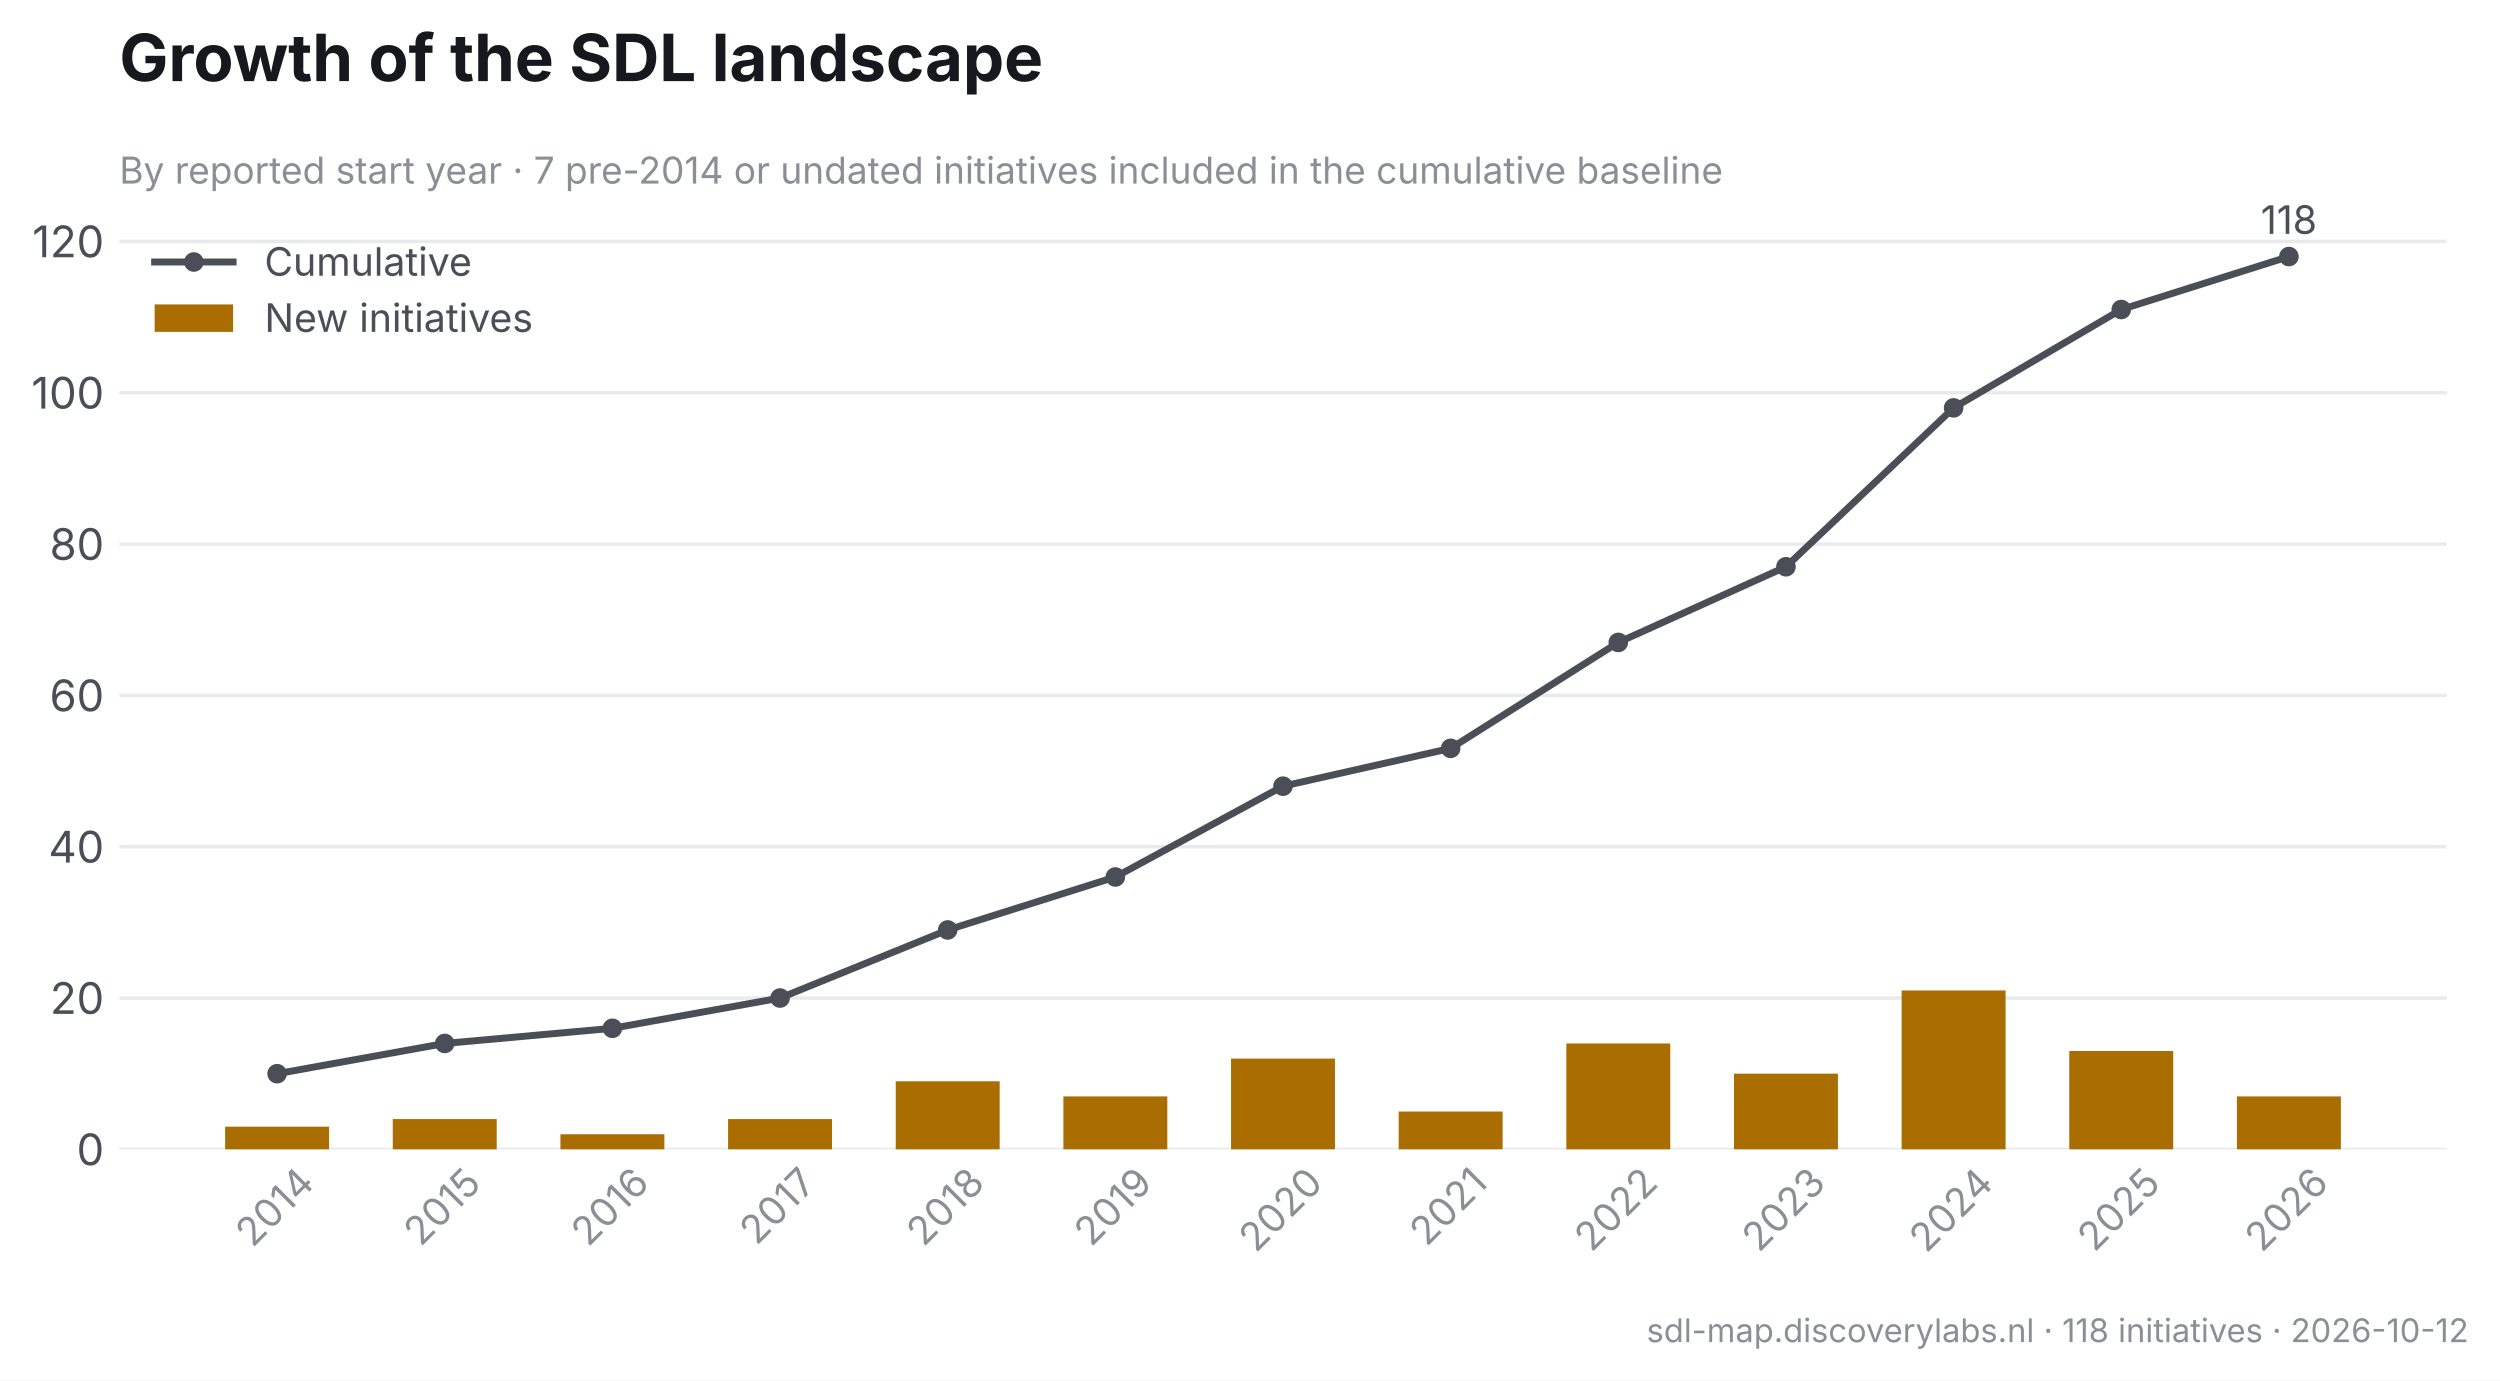
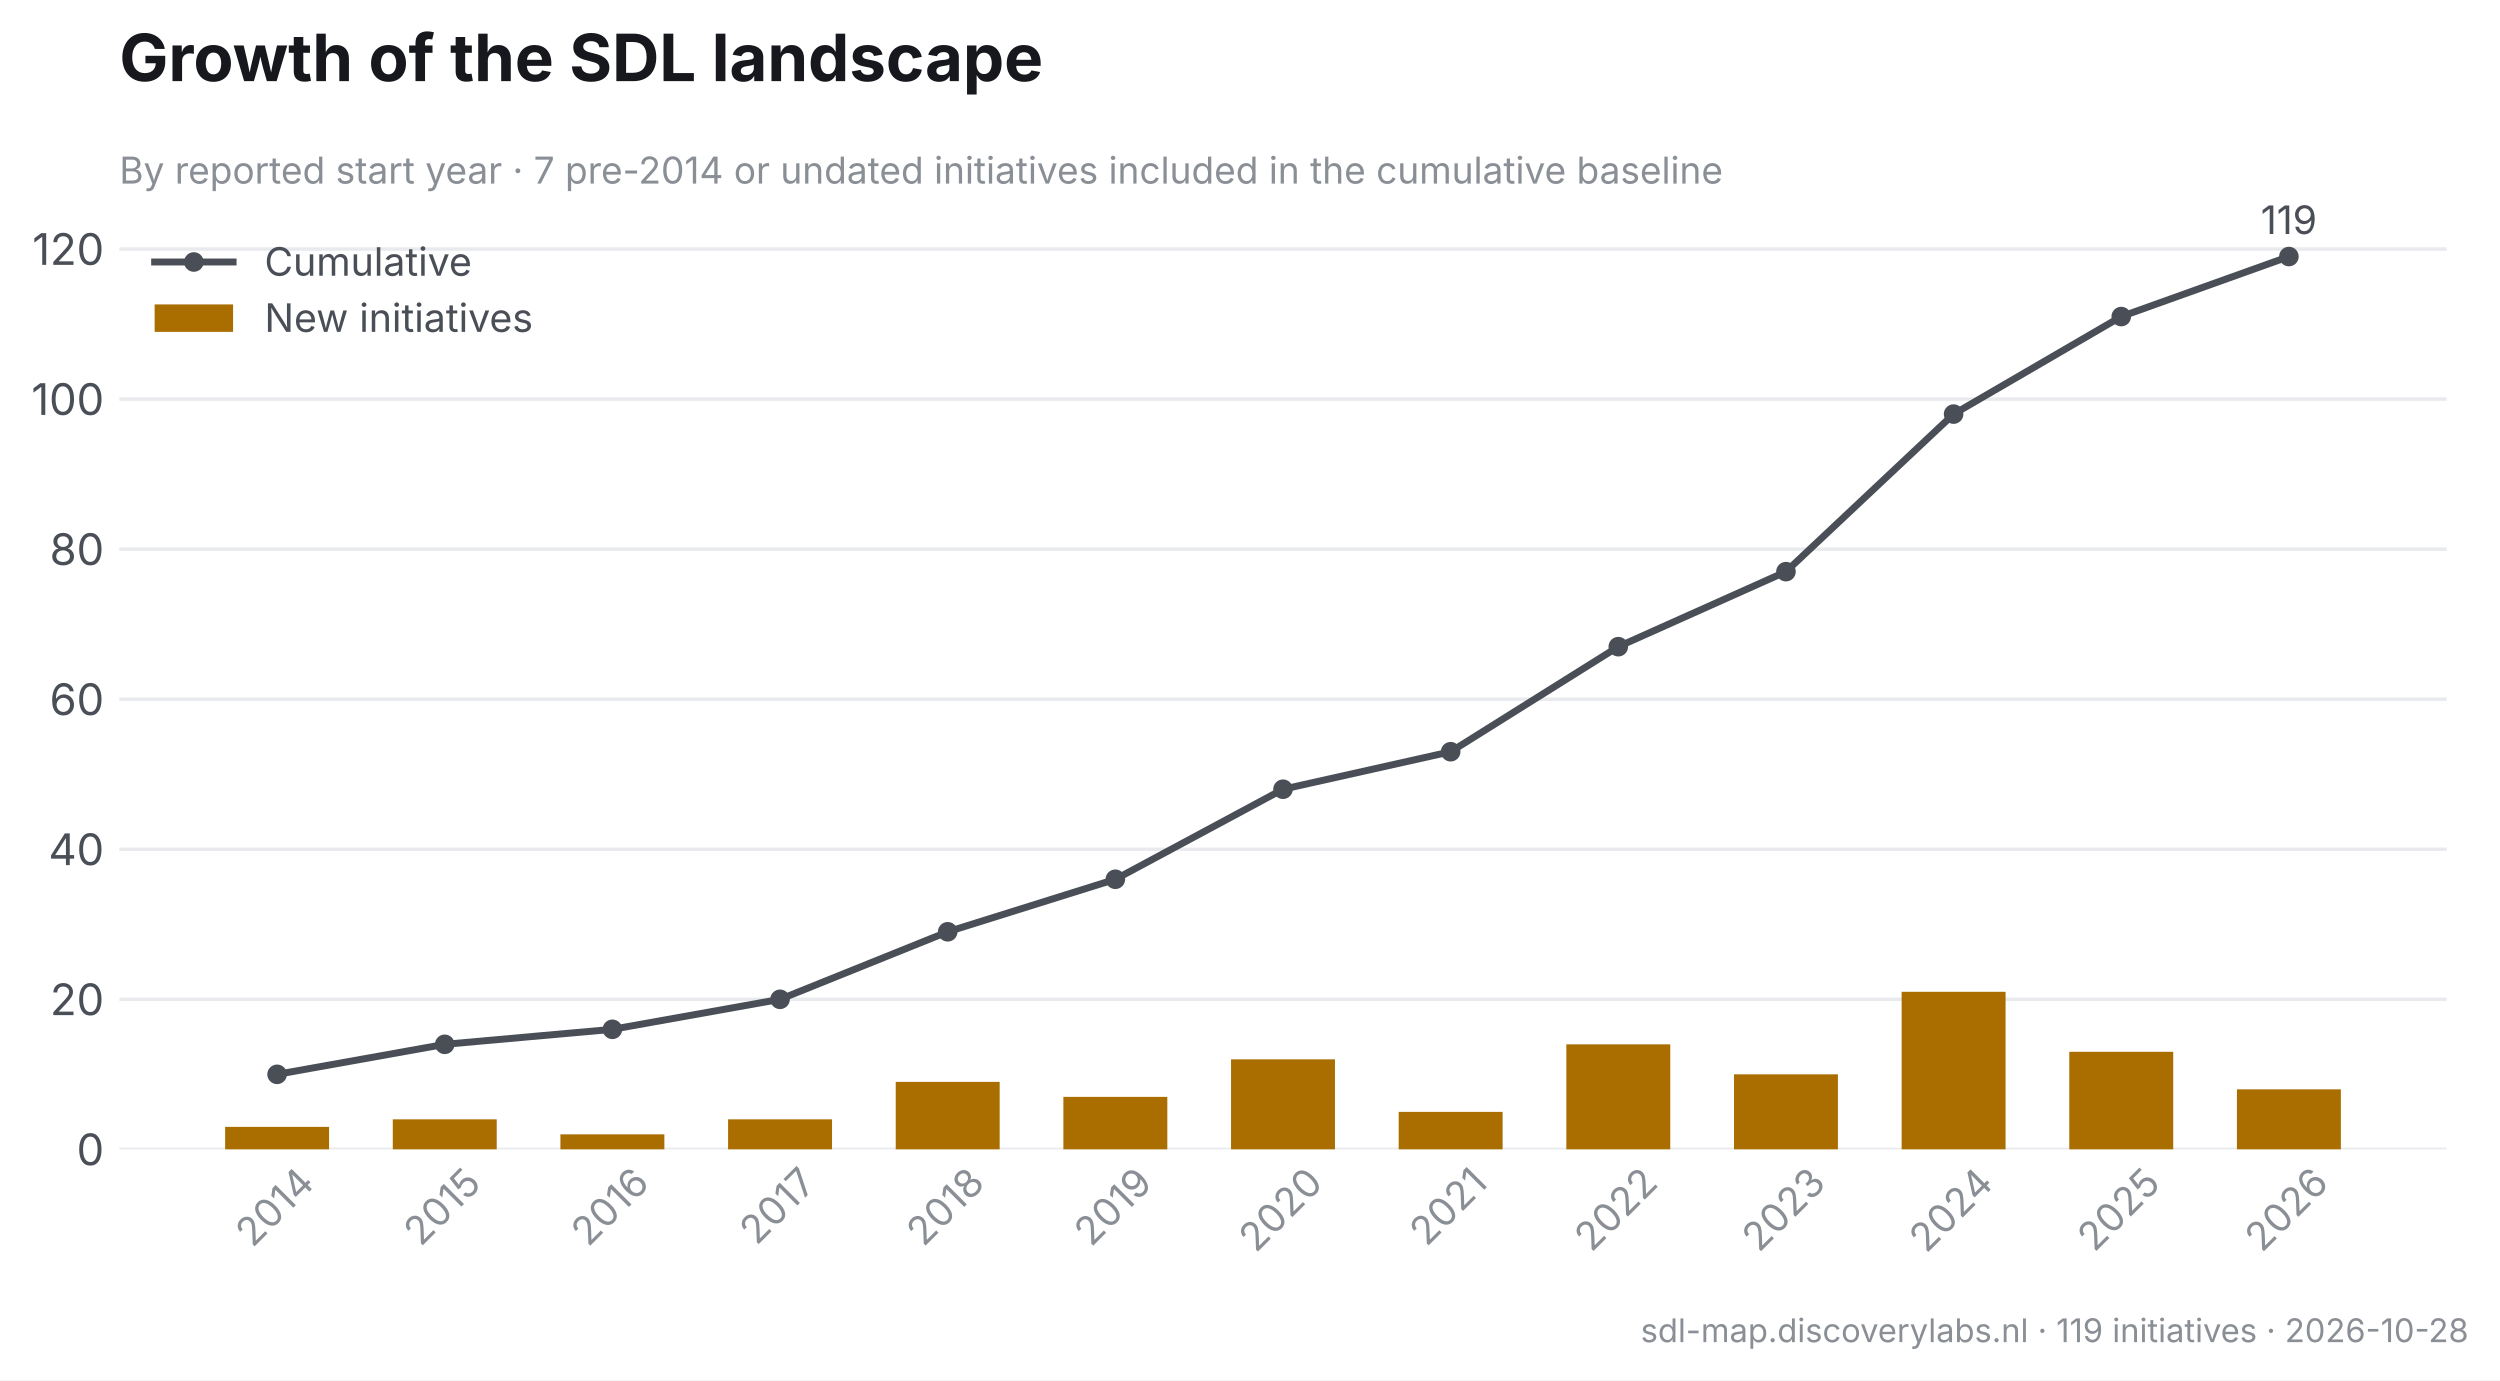
<svg xmlns="http://www.w3.org/2000/svg" xmlns:xlink="http://www.w3.org/1999/xlink" width="573.696pt" height="316.754pt" viewBox="0 0 573.696 316.754" version="1.1">
  <defs>
    <style type="text/css">*{stroke-linejoin: round; stroke-linecap: butt}</style>
  </defs>
  <g id="figure_1">
    <g id="patch_1">
      <path d="M 0 316.754  L 573.696 316.754  L 573.696 0  L 0 0  z " style="fill: #ffffff" />
    </g>
    <g id="axes_1">
      <g id="patch_2">
        <path d="M 27.386 263.754  L 561.456 263.754  L 561.456 48.626  L 27.386 48.626  z " style="fill: #ffffff" />
      </g>
      <g id="matplotlib.axis_1">
        <g id="xtick_1">
          <g id="line2d_1" />
          <g id="text_1">
            <text style="font-size: 9px; font-family: 'Inter', 'Helvetica Neue', 'Arial', 'DejaVu Sans', 'Bitstream Vera Sans', 'Computer Modern Sans Serif', 'Lucida Grande', 'Verdana', 'Geneva', 'Lucid', 'Helvetica', 'Avant Garde', sans-serif; fill: #8a8f96" transform="translate(57.9561 286.4796) rotate(-45)">2014</text>
          </g>
        </g>
        <g id="xtick_2">
          <g id="line2d_2" />
          <g id="text_2">
            <text style="font-size: 9px; font-family: 'Inter', 'Helvetica Neue', 'Arial', 'DejaVu Sans', 'Bitstream Vera Sans', 'Computer Modern Sans Serif', 'Lucida Grande', 'Verdana', 'Geneva', 'Lucid', 'Helvetica', 'Avant Garde', sans-serif; fill: #8a8f96" transform="translate(96.54904 286.238) rotate(-45)">2015</text>
          </g>
        </g>
        <g id="xtick_3">
          <g id="line2d_3" />
          <g id="text_3">
            <text style="font-size: 9px; font-family: 'Inter', 'Helvetica Neue', 'Arial', 'DejaVu Sans', 'Bitstream Vera Sans', 'Computer Modern Sans Serif', 'Lucida Grande', 'Verdana', 'Geneva', 'Lucid', 'Helvetica', 'Avant Garde', sans-serif; fill: #8a8f96" transform="translate(134.9824 286.3155) rotate(-45)">2016</text>
          </g>
        </g>
        <g id="xtick_4">
          <g id="line2d_4" />
          <g id="text_4">
            <text style="font-size: 9px; font-family: 'Inter', 'Helvetica Neue', 'Arial', 'DejaVu Sans', 'Bitstream Vera Sans', 'Computer Modern Sans Serif', 'Lucida Grande', 'Verdana', 'Geneva', 'Lucid', 'Helvetica', 'Avant Garde', sans-serif; fill: #8a8f96" transform="translate(173.627 285.9705) rotate(-45)">2017</text>
          </g>
        </g>
        <g id="xtick_5">
          <g id="line2d_5" />
          <g id="text_5">
            <text style="font-size: 9px; font-family: 'Inter', 'Helvetica Neue', 'Arial', 'DejaVu Sans', 'Bitstream Vera Sans', 'Computer Modern Sans Serif', 'Lucida Grande', 'Verdana', 'Geneva', 'Lucid', 'Helvetica', 'Avant Garde', sans-serif; fill: #8a8f96" transform="translate(211.9316 286.3056) rotate(-45)">2018</text>
          </g>
        </g>
        <g id="xtick_6">
          <g id="line2d_6" />
          <g id="text_6">
            <text style="font-size: 9px; font-family: 'Inter', 'Helvetica Neue', 'Arial', 'DejaVu Sans', 'Bitstream Vera Sans', 'Computer Modern Sans Serif', 'Lucida Grande', 'Verdana', 'Geneva', 'Lucid', 'Helvetica', 'Avant Garde', sans-serif; fill: #8a8f96" transform="translate(250.3987 286.3155) rotate(-45)">2019</text>
          </g>
        </g>
        <g id="xtick_7">
          <g id="line2d_7" />
          <g id="text_7">
            <text style="font-size: 9px; font-family: 'Inter', 'Helvetica Neue', 'Arial', 'DejaVu Sans', 'Bitstream Vera Sans', 'Computer Modern Sans Serif', 'Lucida Grande', 'Verdana', 'Geneva', 'Lucid', 'Helvetica', 'Avant Garde', sans-serif; fill: #8a8f96" transform="translate(288.1902 287.6768) rotate(-45)">2020</text>
          </g>
        </g>
        <g id="xtick_8">
          <g id="line2d_8" />
          <g id="text_8">
            <text style="font-size: 9px; font-family: 'Inter', 'Helvetica Neue', 'Arial', 'DejaVu Sans', 'Bitstream Vera Sans', 'Computer Modern Sans Serif', 'Lucida Grande', 'Verdana', 'Geneva', 'Lucid', 'Helvetica', 'Avant Garde', sans-serif; fill: #8a8f96" transform="translate(327.3758 286.2499) rotate(-45)">2021</text>
          </g>
        </g>
        <g id="xtick_9">
          <g id="line2d_9" />
          <g id="text_9">
            <text style="font-size: 9px; font-family: 'Inter', 'Helvetica Neue', 'Arial', 'DejaVu Sans', 'Bitstream Vera Sans', 'Computer Modern Sans Serif', 'Lucida Grande', 'Verdana', 'Geneva', 'Lucid', 'Helvetica', 'Avant Garde', sans-serif; fill: #8a8f96" transform="translate(365.2016 287.5426) rotate(-45)">2022</text>
          </g>
        </g>
        <g id="xtick_10">
          <g id="line2d_10" />
          <g id="text_10">
            <text style="font-size: 9px; font-family: 'Inter', 'Helvetica Neue', 'Arial', 'DejaVu Sans', 'Bitstream Vera Sans', 'Computer Modern Sans Serif', 'Lucida Grande', 'Verdana', 'Geneva', 'Lucid', 'Helvetica', 'Avant Garde', sans-serif; fill: #8a8f96" transform="translate(403.6488 287.5923) rotate(-45)">2023</text>
          </g>
        </g>
        <g id="xtick_11">
          <g id="line2d_11" />
          <g id="text_11">
            <text style="font-size: 9px; font-family: 'Inter', 'Helvetica Neue', 'Arial', 'DejaVu Sans', 'Bitstream Vera Sans', 'Computer Modern Sans Serif', 'Lucida Grande', 'Verdana', 'Geneva', 'Lucid', 'Helvetica', 'Avant Garde', sans-serif; fill: #8a8f96" transform="translate(442.031 287.7723) rotate(-45)">2024</text>
          </g>
        </g>
        <g id="xtick_12">
          <g id="line2d_12" />
          <g id="text_12">
            <text style="font-size: 9px; font-family: 'Inter', 'Helvetica Neue', 'Arial', 'DejaVu Sans', 'Bitstream Vera Sans', 'Computer Modern Sans Serif', 'Lucida Grande', 'Verdana', 'Geneva', 'Lucid', 'Helvetica', 'Avant Garde', sans-serif; fill: #8a8f96" transform="translate(480.6239 287.5307) rotate(-45)">2025</text>
          </g>
        </g>
        <g id="xtick_13">
          <g id="line2d_13" />
          <g id="text_13">
            <text style="font-size: 9px; font-family: 'Inter', 'Helvetica Neue', 'Arial', 'DejaVu Sans', 'Bitstream Vera Sans', 'Computer Modern Sans Serif', 'Lucida Grande', 'Verdana', 'Geneva', 'Lucid', 'Helvetica', 'Avant Garde', sans-serif; fill: #8a8f96" transform="translate(519.0573 287.6082) rotate(-45)">2026</text>
          </g>
        </g>
      </g>
      <g id="matplotlib.axis_2">
        <g id="ytick_1">
          <g id="line2d_14">
-             <path d="M 27.386 263.754  L 561.456 263.754  " clip-path="url(#pe5a8b6b580)" style="fill: none; stroke: #e8eaed; stroke-width: 0.8; stroke-linecap: square" />
+             <path d="M 27.386 263.754  L 561.456 263.754  " clip-path="url(#p3d3fe953b5)" style="fill: none; stroke: #e8eaed; stroke-width: 0.8; stroke-linecap: square" />
          </g>
          <g id="line2d_15" />
          <g id="text_14">
            <text style="font-size: 10px; font-family: 'Inter', 'Helvetica Neue', 'Arial', 'DejaVu Sans', 'Bitstream Vera Sans', 'Computer Modern Sans Serif', 'Lucida Grande', 'Verdana', 'Geneva', 'Lucid', 'Helvetica', 'Avant Garde', sans-serif; text-anchor: end; fill: #4a4f57" x="23.886" y="267.392" transform="rotate(-0 23.88594 267.392)">0</text>
          </g>
        </g>
        <g id="ytick_2">
          <g id="line2d_16">
-             <path d="M 27.386 229.028  L 561.456 229.028  " clip-path="url(#pe5a8b6b580)" style="fill: none; stroke: #e8eaed; stroke-width: 0.8; stroke-linecap: square" />
+             <path d="M 27.386 229.32  L 561.456 229.32  " clip-path="url(#p3d3fe953b5)" style="fill: none; stroke: #e8eaed; stroke-width: 0.8; stroke-linecap: square" />
          </g>
          <g id="line2d_17" />
          <g id="text_15">
-             <text style="font-size: 10px; font-family: 'Inter', 'Helvetica Neue', 'Arial', 'DejaVu Sans', 'Bitstream Vera Sans', 'Computer Modern Sans Serif', 'Lucida Grande', 'Verdana', 'Geneva', 'Lucid', 'Helvetica', 'Avant Garde', sans-serif; text-anchor: end; fill: #4a4f57" x="23.886" y="232.666" transform="rotate(-0 23.88594 232.6658)">20</text>
+             <text style="font-size: 10px; font-family: 'Inter', 'Helvetica Neue', 'Arial', 'DejaVu Sans', 'Bitstream Vera Sans', 'Computer Modern Sans Serif', 'Lucida Grande', 'Verdana', 'Geneva', 'Lucid', 'Helvetica', 'Avant Garde', sans-serif; text-anchor: end; fill: #4a4f57" x="23.886" y="232.958" transform="rotate(-0 23.88594 232.9576)">20</text>
          </g>
        </g>
        <g id="ytick_3">
          <g id="line2d_18">
-             <path d="M 27.386 194.302  L 561.456 194.302  " clip-path="url(#pe5a8b6b580)" style="fill: none; stroke: #e8eaed; stroke-width: 0.8; stroke-linecap: square" />
+             <path d="M 27.386 194.886  L 561.456 194.886  " clip-path="url(#p3d3fe953b5)" style="fill: none; stroke: #e8eaed; stroke-width: 0.8; stroke-linecap: square" />
          </g>
          <g id="line2d_19" />
          <g id="text_16">
-             <text style="font-size: 10px; font-family: 'Inter', 'Helvetica Neue', 'Arial', 'DejaVu Sans', 'Bitstream Vera Sans', 'Computer Modern Sans Serif', 'Lucida Grande', 'Verdana', 'Geneva', 'Lucid', 'Helvetica', 'Avant Garde', sans-serif; text-anchor: end; fill: #4a4f57" x="23.886" y="197.94" transform="rotate(-0 23.88594 197.9396)">40</text>
+             <text style="font-size: 10px; font-family: 'Inter', 'Helvetica Neue', 'Arial', 'DejaVu Sans', 'Bitstream Vera Sans', 'Computer Modern Sans Serif', 'Lucida Grande', 'Verdana', 'Geneva', 'Lucid', 'Helvetica', 'Avant Garde', sans-serif; text-anchor: end; fill: #4a4f57" x="23.886" y="198.523" transform="rotate(-0 23.88594 198.5232)">40</text>
          </g>
        </g>
        <g id="ytick_4">
          <g id="line2d_20">
-             <path d="M 27.386 159.576  L 561.456 159.576  " clip-path="url(#pe5a8b6b580)" style="fill: none; stroke: #e8eaed; stroke-width: 0.8; stroke-linecap: square" />
+             <path d="M 27.386 160.451  L 561.456 160.451  " clip-path="url(#p3d3fe953b5)" style="fill: none; stroke: #e8eaed; stroke-width: 0.8; stroke-linecap: square" />
          </g>
          <g id="line2d_21" />
          <g id="text_17">
-             <text style="font-size: 10px; font-family: 'Inter', 'Helvetica Neue', 'Arial', 'DejaVu Sans', 'Bitstream Vera Sans', 'Computer Modern Sans Serif', 'Lucida Grande', 'Verdana', 'Geneva', 'Lucid', 'Helvetica', 'Avant Garde', sans-serif; text-anchor: end; fill: #4a4f57" x="23.886" y="163.213" transform="rotate(-0 23.88594 163.2134)">60</text>
+             <text style="font-size: 10px; font-family: 'Inter', 'Helvetica Neue', 'Arial', 'DejaVu Sans', 'Bitstream Vera Sans', 'Computer Modern Sans Serif', 'Lucida Grande', 'Verdana', 'Geneva', 'Lucid', 'Helvetica', 'Avant Garde', sans-serif; text-anchor: end; fill: #4a4f57" x="23.886" y="164.089" transform="rotate(-0 23.88594 164.0889)">60</text>
          </g>
        </g>
        <g id="ytick_5">
          <g id="line2d_22">
-             <path d="M 27.386 124.85  L 561.456 124.85  " clip-path="url(#pe5a8b6b580)" style="fill: none; stroke: #e8eaed; stroke-width: 0.8; stroke-linecap: square" />
+             <path d="M 27.386 126.017  L 561.456 126.017  " clip-path="url(#p3d3fe953b5)" style="fill: none; stroke: #e8eaed; stroke-width: 0.8; stroke-linecap: square" />
          </g>
          <g id="line2d_23" />
          <g id="text_18">
-             <text style="font-size: 10px; font-family: 'Inter', 'Helvetica Neue', 'Arial', 'DejaVu Sans', 'Bitstream Vera Sans', 'Computer Modern Sans Serif', 'Lucida Grande', 'Verdana', 'Geneva', 'Lucid', 'Helvetica', 'Avant Garde', sans-serif; text-anchor: end; fill: #4a4f57" x="23.886" y="128.487" transform="rotate(-0 23.88594 128.4872)">80</text>
+             <text style="font-size: 10px; font-family: 'Inter', 'Helvetica Neue', 'Arial', 'DejaVu Sans', 'Bitstream Vera Sans', 'Computer Modern Sans Serif', 'Lucida Grande', 'Verdana', 'Geneva', 'Lucid', 'Helvetica', 'Avant Garde', sans-serif; text-anchor: end; fill: #4a4f57" x="23.886" y="129.655" transform="rotate(-0 23.88594 129.6545)">80</text>
          </g>
        </g>
        <g id="ytick_6">
          <g id="line2d_24">
-             <path d="M 27.386 90.124  L 561.456 90.124  " clip-path="url(#pe5a8b6b580)" style="fill: none; stroke: #e8eaed; stroke-width: 0.8; stroke-linecap: square" />
+             <path d="M 27.386 91.583  L 561.456 91.583  " clip-path="url(#p3d3fe953b5)" style="fill: none; stroke: #e8eaed; stroke-width: 0.8; stroke-linecap: square" />
          </g>
          <g id="line2d_25" />
          <g id="text_19">
-             <text style="font-size: 10px; font-family: 'Inter', 'Helvetica Neue', 'Arial', 'DejaVu Sans', 'Bitstream Vera Sans', 'Computer Modern Sans Serif', 'Lucida Grande', 'Verdana', 'Geneva', 'Lucid', 'Helvetica', 'Avant Garde', sans-serif; text-anchor: end; fill: #4a4f57" x="23.886" y="93.761" transform="rotate(-0 23.88594 93.76107)">100</text>
+             <text style="font-size: 10px; font-family: 'Inter', 'Helvetica Neue', 'Arial', 'DejaVu Sans', 'Bitstream Vera Sans', 'Computer Modern Sans Serif', 'Lucida Grande', 'Verdana', 'Geneva', 'Lucid', 'Helvetica', 'Avant Garde', sans-serif; text-anchor: end; fill: #4a4f57" x="23.886" y="95.22" transform="rotate(-0 23.88594 95.22015)">100</text>
          </g>
        </g>
        <g id="ytick_7">
          <g id="line2d_26">
-             <path d="M 27.386 55.397  L 561.456 55.397  " clip-path="url(#pe5a8b6b580)" style="fill: none; stroke: #e8eaed; stroke-width: 0.8; stroke-linecap: square" />
+             <path d="M 27.386 57.148  L 561.456 57.148  " clip-path="url(#p3d3fe953b5)" style="fill: none; stroke: #e8eaed; stroke-width: 0.8; stroke-linecap: square" />
          </g>
          <g id="line2d_27" />
          <g id="text_20">
-             <text style="font-size: 10px; font-family: 'Inter', 'Helvetica Neue', 'Arial', 'DejaVu Sans', 'Bitstream Vera Sans', 'Computer Modern Sans Serif', 'Lucida Grande', 'Verdana', 'Geneva', 'Lucid', 'Helvetica', 'Avant Garde', sans-serif; text-anchor: end; fill: #4a4f57" x="23.886" y="59.035" transform="rotate(-0 23.88594 59.03489)">120</text>
+             <text style="font-size: 10px; font-family: 'Inter', 'Helvetica Neue', 'Arial', 'DejaVu Sans', 'Bitstream Vera Sans', 'Computer Modern Sans Serif', 'Lucida Grande', 'Verdana', 'Geneva', 'Lucid', 'Helvetica', 'Avant Garde', sans-serif; text-anchor: end; fill: #4a4f57" x="23.886" y="60.786" transform="rotate(-0 23.88594 60.78579)">120</text>
          </g>
        </g>
      </g>
      <g id="patch_3">
-         <path d="M 51.662 263.754  L 75.515 263.754  L 75.515 258.546  L 51.662 258.546  z " clip-path="url(#pe5a8b6b580)" style="fill: #aa6d00" />
+         <path d="M 51.662 263.754  L 75.515 263.754  L 75.515 258.589  L 51.662 258.589  z " clip-path="url(#p3d3fe953b5)" style="fill: #aa6d00" />
      </g>
      <g id="patch_4">
-         <path d="M 90.134 263.754  L 113.987 263.754  L 113.987 256.809  L 90.134 256.809  z " clip-path="url(#pe5a8b6b580)" style="fill: #aa6d00" />
+         <path d="M 90.134 263.754  L 113.987 263.754  L 113.987 256.868  L 90.134 256.868  z " clip-path="url(#p3d3fe953b5)" style="fill: #aa6d00" />
      </g>
      <g id="patch_5">
-         <path d="M 128.606 263.754  L 152.459 263.754  L 152.459 260.282  L 128.606 260.282  z " clip-path="url(#pe5a8b6b580)" style="fill: #aa6d00" />
+         <path d="M 128.606 263.754  L 152.459 263.754  L 152.459 260.311  L 128.606 260.311  z " clip-path="url(#p3d3fe953b5)" style="fill: #aa6d00" />
      </g>
      <g id="patch_6">
-         <path d="M 167.078 263.754  L 190.931 263.754  L 190.931 256.809  L 167.078 256.809  z " clip-path="url(#pe5a8b6b580)" style="fill: #aa6d00" />
+         <path d="M 167.078 263.754  L 190.931 263.754  L 190.931 256.868  L 167.078 256.868  z " clip-path="url(#p3d3fe953b5)" style="fill: #aa6d00" />
      </g>
      <g id="patch_7">
-         <path d="M 205.55 263.754  L 229.403 263.754  L 229.403 248.128  L 205.55 248.128  z " clip-path="url(#pe5a8b6b580)" style="fill: #aa6d00" />
+         <path d="M 205.55 263.754  L 229.403 263.754  L 229.403 248.259  L 205.55 248.259  z " clip-path="url(#p3d3fe953b5)" style="fill: #aa6d00" />
      </g>
      <g id="patch_8">
-         <path d="M 244.022 263.754  L 267.875 263.754  L 267.875 251.6  L 244.022 251.6  z " clip-path="url(#pe5a8b6b580)" style="fill: #aa6d00" />
+         <path d="M 244.022 263.754  L 267.875 263.754  L 267.875 251.702  L 244.022 251.702  z " clip-path="url(#p3d3fe953b5)" style="fill: #aa6d00" />
      </g>
      <g id="patch_9">
-         <path d="M 282.495 263.754  L 306.347 263.754  L 306.347 242.919  L 282.495 242.919  z " clip-path="url(#pe5a8b6b580)" style="fill: #aa6d00" />
+         <path d="M 282.495 263.754  L 306.347 263.754  L 306.347 243.094  L 282.495 243.094  z " clip-path="url(#p3d3fe953b5)" style="fill: #aa6d00" />
      </g>
      <g id="patch_10">
-         <path d="M 320.967 263.754  L 344.819 263.754  L 344.819 255.073  L 320.967 255.073  z " clip-path="url(#pe5a8b6b580)" style="fill: #aa6d00" />
+         <path d="M 320.967 263.754  L 344.819 263.754  L 344.819 255.146  L 320.967 255.146  z " clip-path="url(#p3d3fe953b5)" style="fill: #aa6d00" />
      </g>
      <g id="patch_11">
-         <path d="M 359.439 263.754  L 383.292 263.754  L 383.292 239.446  L 359.439 239.446  z " clip-path="url(#pe5a8b6b580)" style="fill: #aa6d00" />
+         <path d="M 359.439 263.754  L 383.292 263.754  L 383.292 239.65  L 359.439 239.65  z " clip-path="url(#p3d3fe953b5)" style="fill: #aa6d00" />
      </g>
      <g id="patch_12">
-         <path d="M 397.911 263.754  L 421.764 263.754  L 421.764 246.391  L 397.911 246.391  z " clip-path="url(#pe5a8b6b580)" style="fill: #aa6d00" />
+         <path d="M 397.911 263.754  L 421.764 263.754  L 421.764 246.537  L 397.911 246.537  z " clip-path="url(#p3d3fe953b5)" style="fill: #aa6d00" />
      </g>
      <g id="patch_13">
-         <path d="M 436.383 263.754  L 460.236 263.754  L 460.236 227.292  L 436.383 227.292  z " clip-path="url(#pe5a8b6b580)" style="fill: #aa6d00" />
+         <path d="M 436.383 263.754  L 460.236 263.754  L 460.236 227.598  L 436.383 227.598  z " clip-path="url(#p3d3fe953b5)" style="fill: #aa6d00" />
      </g>
      <g id="patch_14">
-         <path d="M 474.855 263.754  L 498.708 263.754  L 498.708 241.182  L 474.855 241.182  z " clip-path="url(#pe5a8b6b580)" style="fill: #aa6d00" />
+         <path d="M 474.855 263.754  L 498.708 263.754  L 498.708 241.372  L 474.855 241.372  z " clip-path="url(#p3d3fe953b5)" style="fill: #aa6d00" />
      </g>
      <g id="patch_15">
-         <path d="M 513.327 263.754  L 537.18 263.754  L 537.18 251.6  L 513.327 251.6  z " clip-path="url(#pe5a8b6b580)" style="fill: #aa6d00" />
+         <path d="M 513.327 263.754  L 537.18 263.754  L 537.18 249.981  L 513.327 249.981  z " clip-path="url(#p3d3fe953b5)" style="fill: #aa6d00" />
      </g>
      <g id="text_21">
-         <text style="font-size: 9px; font-family: 'Inter', 'Helvetica Neue', 'Arial', 'DejaVu Sans', 'Bitstream Vera Sans', 'Computer Modern Sans Serif', 'Lucida Grande', 'Verdana', 'Geneva', 'Lucid', 'Helvetica', 'Avant Garde', sans-serif; text-anchor: middle; fill: #4a4f57" x="525.254" y="53.661" transform="rotate(-0 525.2537 53.66108)">118</text>
+         <text style="font-size: 9px; font-family: 'Inter', 'Helvetica Neue', 'Arial', 'DejaVu Sans', 'Bitstream Vera Sans', 'Computer Modern Sans Serif', 'Lucida Grande', 'Verdana', 'Geneva', 'Lucid', 'Helvetica', 'Avant Garde', sans-serif; text-anchor: middle; fill: #4a4f57" x="525.254" y="53.705" transform="rotate(-0 525.2537 53.70485)">119</text>
      </g>
      <g id="text_22">
        <text style="font-size: 8.5px; font-family: 'Inter', 'Helvetica Neue', 'Arial', 'DejaVu Sans', 'Bitstream Vera Sans', 'Computer Modern Sans Serif', 'Lucida Grande', 'Verdana', 'Geneva', 'Lucid', 'Helvetica', 'Avant Garde', sans-serif; text-anchor: start; fill: #8a8f96" x="27.386" y="42.125" transform="rotate(-0 27.38594 42.12522)">By reported start year · 7 pre-2014 or undated initiatives included in the cumulative baseline</text>
      </g>
      <g id="text_23">
        <text style="font-weight: 650; font-size: 15px; font-family: 'Inter', 'Helvetica Neue', 'Arial', 'DejaVu Sans', 'Bitstream Vera Sans', 'Computer Modern Sans Serif', 'Lucida Grande', 'Verdana', 'Geneva', 'Lucid', 'Helvetica', 'Avant Garde', sans-serif; text-anchor: start; fill: #16181d" x="27.386" y="18.626" transform="rotate(-0 27.38594 18.62578)">Growth of the SDL landscape</text>
      </g>
      <g id="line2d_28">
-         <path d="M 63.588 246.391  L 102.06 239.446  L 140.532 235.974  L 179.005 229.028  L 217.477 213.402  L 255.949 201.247  L 294.421 180.412  L 332.893 171.73  L 371.365 147.422  L 409.837 130.059  L 448.309 93.596  L 486.782 71.024  L 525.254 58.87  " clip-path="url(#pe5a8b6b580)" style="fill: none; stroke: #4a4f57; stroke-width: 1.6; stroke-linecap: square" />
+         <path d="M 63.588 246.537  L 102.06 239.65  L 140.532 236.207  L 179.005 229.32  L 217.477 213.825  L 255.949 201.773  L 294.421 181.112  L 332.893 172.503  L 371.365 148.399  L 409.837 131.182  L 448.309 95.026  L 486.782 72.644  L 525.254 58.87  " clip-path="url(#p3d3fe953b5)" style="fill: none; stroke: #4a4f57; stroke-width: 1.6; stroke-linecap: square" />
        <defs>
-           <path id="m86448dcaa2" d="M 0 1.75  C 0.464 1.75 0.909 1.566 1.237 1.237  C 1.566 0.909 1.75 0.464 1.75 0  C 1.75 -0.464 1.566 -0.909 1.237 -1.237  C 0.909 -1.566 0.464 -1.75 0 -1.75  C -0.464 -1.75 -0.909 -1.566 -1.237 -1.237  C -1.566 -0.909 -1.75 -0.464 -1.75 0  C -1.75 0.464 -1.566 0.909 -1.237 1.237  C -0.909 1.566 -0.464 1.75 0 1.75  z " style="stroke: #4a4f57" />
+           <path id="m38a9666945" d="M 0 1.75  C 0.464 1.75 0.909 1.566 1.237 1.237  C 1.566 0.909 1.75 0.464 1.75 0  C 1.75 -0.464 1.566 -0.909 1.237 -1.237  C 0.909 -1.566 0.464 -1.75 0 -1.75  C -0.464 -1.75 -0.909 -1.566 -1.237 -1.237  C -1.566 -0.909 -1.75 -0.464 -1.75 0  C -1.75 0.464 -1.566 0.909 -1.237 1.237  C -0.909 1.566 -0.464 1.75 0 1.75  z " style="stroke: #4a4f57" />
        </defs>
-         <g clip-path="url(#pe5a8b6b580)">
-           <use xlink:href="#m86448dcaa2" x="63.588" y="246.391" style="fill: #4a4f57; stroke: #4a4f57" />
-           <use xlink:href="#m86448dcaa2" x="102.06" y="239.446" style="fill: #4a4f57; stroke: #4a4f57" />
-           <use xlink:href="#m86448dcaa2" x="140.532" y="235.974" style="fill: #4a4f57; stroke: #4a4f57" />
-           <use xlink:href="#m86448dcaa2" x="179.005" y="229.028" style="fill: #4a4f57; stroke: #4a4f57" />
-           <use xlink:href="#m86448dcaa2" x="217.477" y="213.402" style="fill: #4a4f57; stroke: #4a4f57" />
-           <use xlink:href="#m86448dcaa2" x="255.949" y="201.247" style="fill: #4a4f57; stroke: #4a4f57" />
-           <use xlink:href="#m86448dcaa2" x="294.421" y="180.412" style="fill: #4a4f57; stroke: #4a4f57" />
-           <use xlink:href="#m86448dcaa2" x="332.893" y="171.73" style="fill: #4a4f57; stroke: #4a4f57" />
-           <use xlink:href="#m86448dcaa2" x="371.365" y="147.422" style="fill: #4a4f57; stroke: #4a4f57" />
-           <use xlink:href="#m86448dcaa2" x="409.837" y="130.059" style="fill: #4a4f57; stroke: #4a4f57" />
-           <use xlink:href="#m86448dcaa2" x="448.309" y="93.596" style="fill: #4a4f57; stroke: #4a4f57" />
-           <use xlink:href="#m86448dcaa2" x="486.782" y="71.024" style="fill: #4a4f57; stroke: #4a4f57" />
-           <use xlink:href="#m86448dcaa2" x="525.254" y="58.87" style="fill: #4a4f57; stroke: #4a4f57" />
+         <g clip-path="url(#p3d3fe953b5)">
+           <use xlink:href="#m38a9666945" x="63.588" y="246.537" style="fill: #4a4f57; stroke: #4a4f57" />
+           <use xlink:href="#m38a9666945" x="102.06" y="239.65" style="fill: #4a4f57; stroke: #4a4f57" />
+           <use xlink:href="#m38a9666945" x="140.532" y="236.207" style="fill: #4a4f57; stroke: #4a4f57" />
+           <use xlink:href="#m38a9666945" x="179.005" y="229.32" style="fill: #4a4f57; stroke: #4a4f57" />
+           <use xlink:href="#m38a9666945" x="217.477" y="213.825" style="fill: #4a4f57; stroke: #4a4f57" />
+           <use xlink:href="#m38a9666945" x="255.949" y="201.773" style="fill: #4a4f57; stroke: #4a4f57" />
+           <use xlink:href="#m38a9666945" x="294.421" y="181.112" style="fill: #4a4f57; stroke: #4a4f57" />
+           <use xlink:href="#m38a9666945" x="332.893" y="172.503" style="fill: #4a4f57; stroke: #4a4f57" />
+           <use xlink:href="#m38a9666945" x="371.365" y="148.399" style="fill: #4a4f57; stroke: #4a4f57" />
+           <use xlink:href="#m38a9666945" x="409.837" y="131.182" style="fill: #4a4f57; stroke: #4a4f57" />
+           <use xlink:href="#m38a9666945" x="448.309" y="95.026" style="fill: #4a4f57; stroke: #4a4f57" />
+           <use xlink:href="#m38a9666945" x="486.782" y="72.644" style="fill: #4a4f57; stroke: #4a4f57" />
+           <use xlink:href="#m38a9666945" x="525.254" y="58.87" style="fill: #4a4f57; stroke: #4a4f57" />
        </g>
      </g>
      <g id="legend_1">
        <g id="line2d_29">
          <path d="M 35.486 60.123  L 44.486 60.123  L 53.486 60.123  " style="fill: none; stroke: #4a4f57; stroke-width: 1.6; stroke-linecap: square" />
          <g>
-             <use xlink:href="#m86448dcaa2" x="44.486" y="60.123" style="fill: #4a4f57; stroke: #4a4f57" />
+             <use xlink:href="#m38a9666945" x="44.486" y="60.123" style="fill: #4a4f57; stroke: #4a4f57" />
          </g>
        </g>
        <g id="text_24">
          <text style="font-size: 9px; font-family: 'Inter', 'Helvetica Neue', 'Arial', 'DejaVu Sans', 'Bitstream Vera Sans', 'Computer Modern Sans Serif', 'Lucida Grande', 'Verdana', 'Geneva', 'Lucid', 'Helvetica', 'Avant Garde', sans-serif; text-anchor: start; fill: #4a4f57" x="60.686" y="63.273" transform="rotate(-0 60.68594 63.27328)">Cumulative</text>
        </g>
        <g id="patch_16">
          <path d="M 35.486 76.157  L 53.486 76.157  L 53.486 69.857  L 35.486 69.857  z " style="fill: #aa6d00" />
        </g>
        <g id="text_25">
          <text style="font-size: 9px; font-family: 'Inter', 'Helvetica Neue', 'Arial', 'DejaVu Sans', 'Bitstream Vera Sans', 'Computer Modern Sans Serif', 'Lucida Grande', 'Verdana', 'Geneva', 'Lucid', 'Helvetica', 'Avant Garde', sans-serif; text-anchor: start; fill: #4a4f57" x="60.686" y="76.157" transform="rotate(-0 60.68594 76.15734)">New initiatives</text>
        </g>
      </g>
    </g>
    <g id="text_26">
-       <text style="font-size: 7.5px; font-family: 'Inter', 'Helvetica Neue', 'Arial', 'DejaVu Sans', 'Bitstream Vera Sans', 'Computer Modern Sans Serif', 'Lucida Grande', 'Verdana', 'Geneva', 'Lucid', 'Helvetica', 'Avant Garde', sans-serif; text-anchor: end; fill: #8a8f96" x="566.496" y="307.994" transform="rotate(-0 566.4959 307.9938)">sdl-map.discoverylabs.nl · 118 initiatives · 2026-10-12</text>
+       <text style="font-size: 7.5px; font-family: 'Inter', 'Helvetica Neue', 'Arial', 'DejaVu Sans', 'Bitstream Vera Sans', 'Computer Modern Sans Serif', 'Lucida Grande', 'Verdana', 'Geneva', 'Lucid', 'Helvetica', 'Avant Garde', sans-serif; text-anchor: end; fill: #8a8f96" x="566.496" y="307.994" transform="rotate(-0 566.4959 307.9938)">sdl-map.discoverylabs.nl · 119 initiatives · 2026-10-28</text>
    </g>
  </g>
  <defs>
-     <clipPath id="pe5a8b6b580">
+     <clipPath id="p3d3fe953b5">
      <rect x="27.386" y="48.626" width="534.07" height="215.129" />
    </clipPath>
  </defs>
</svg>
